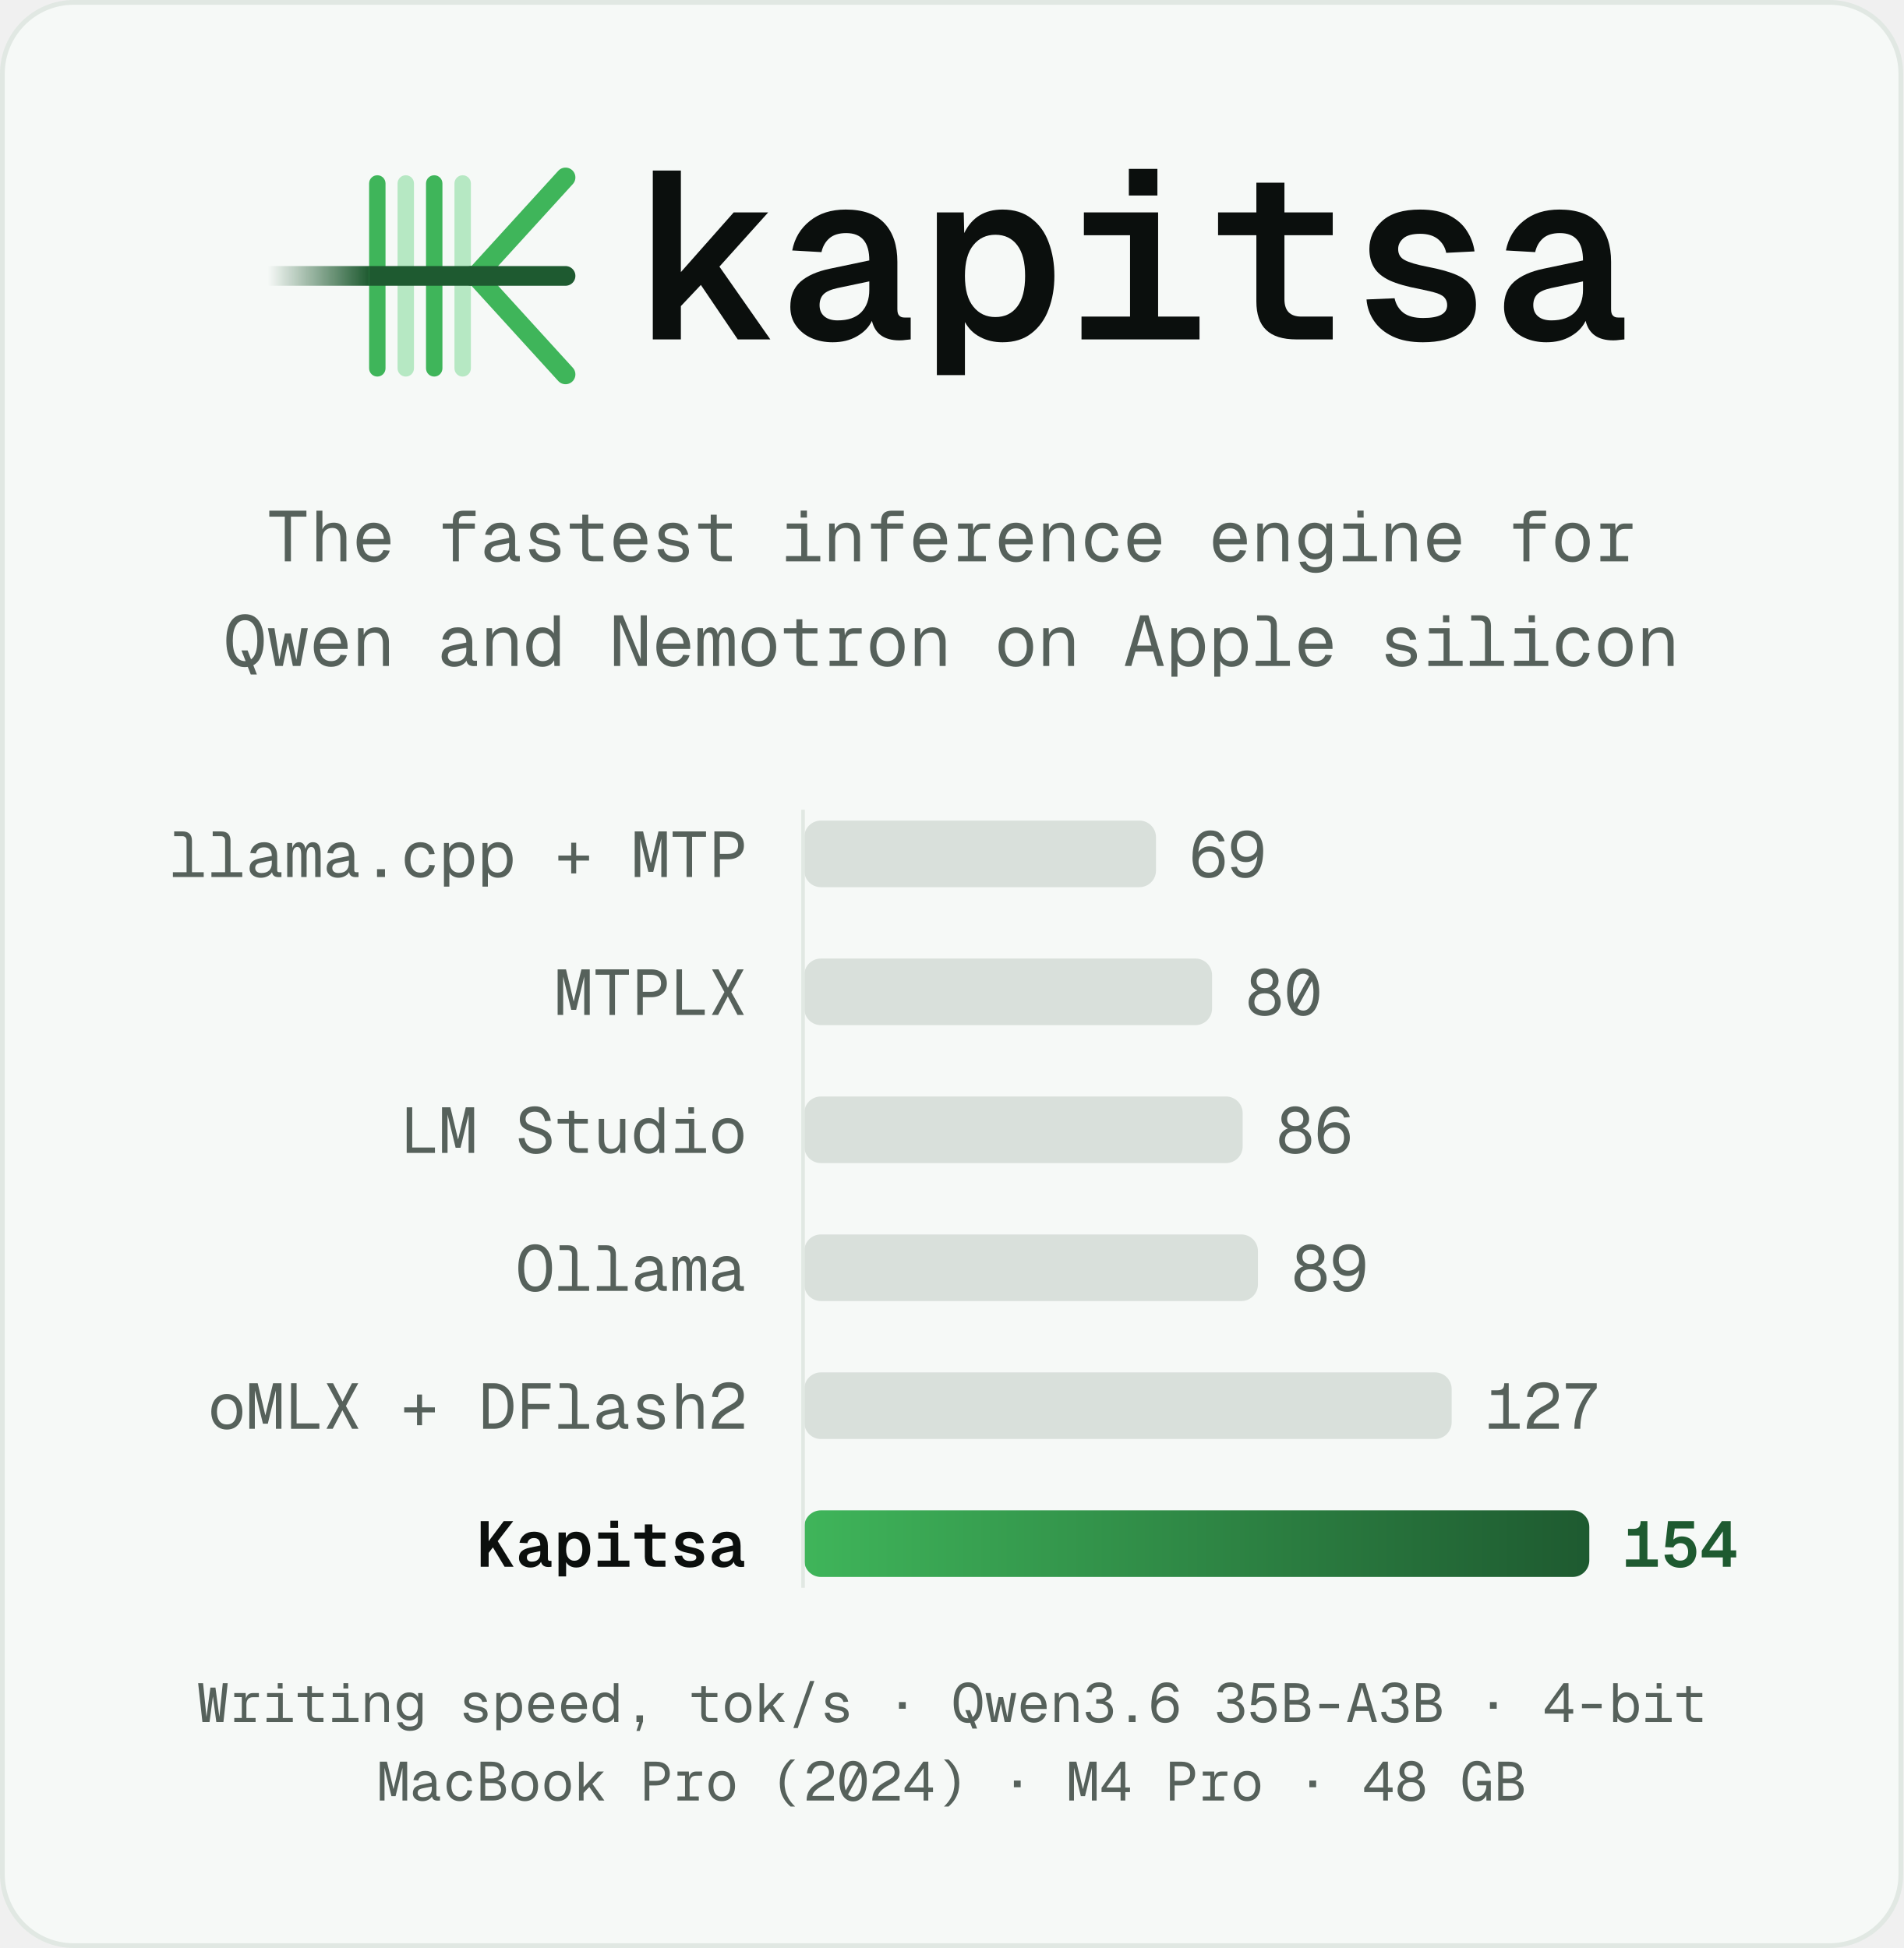
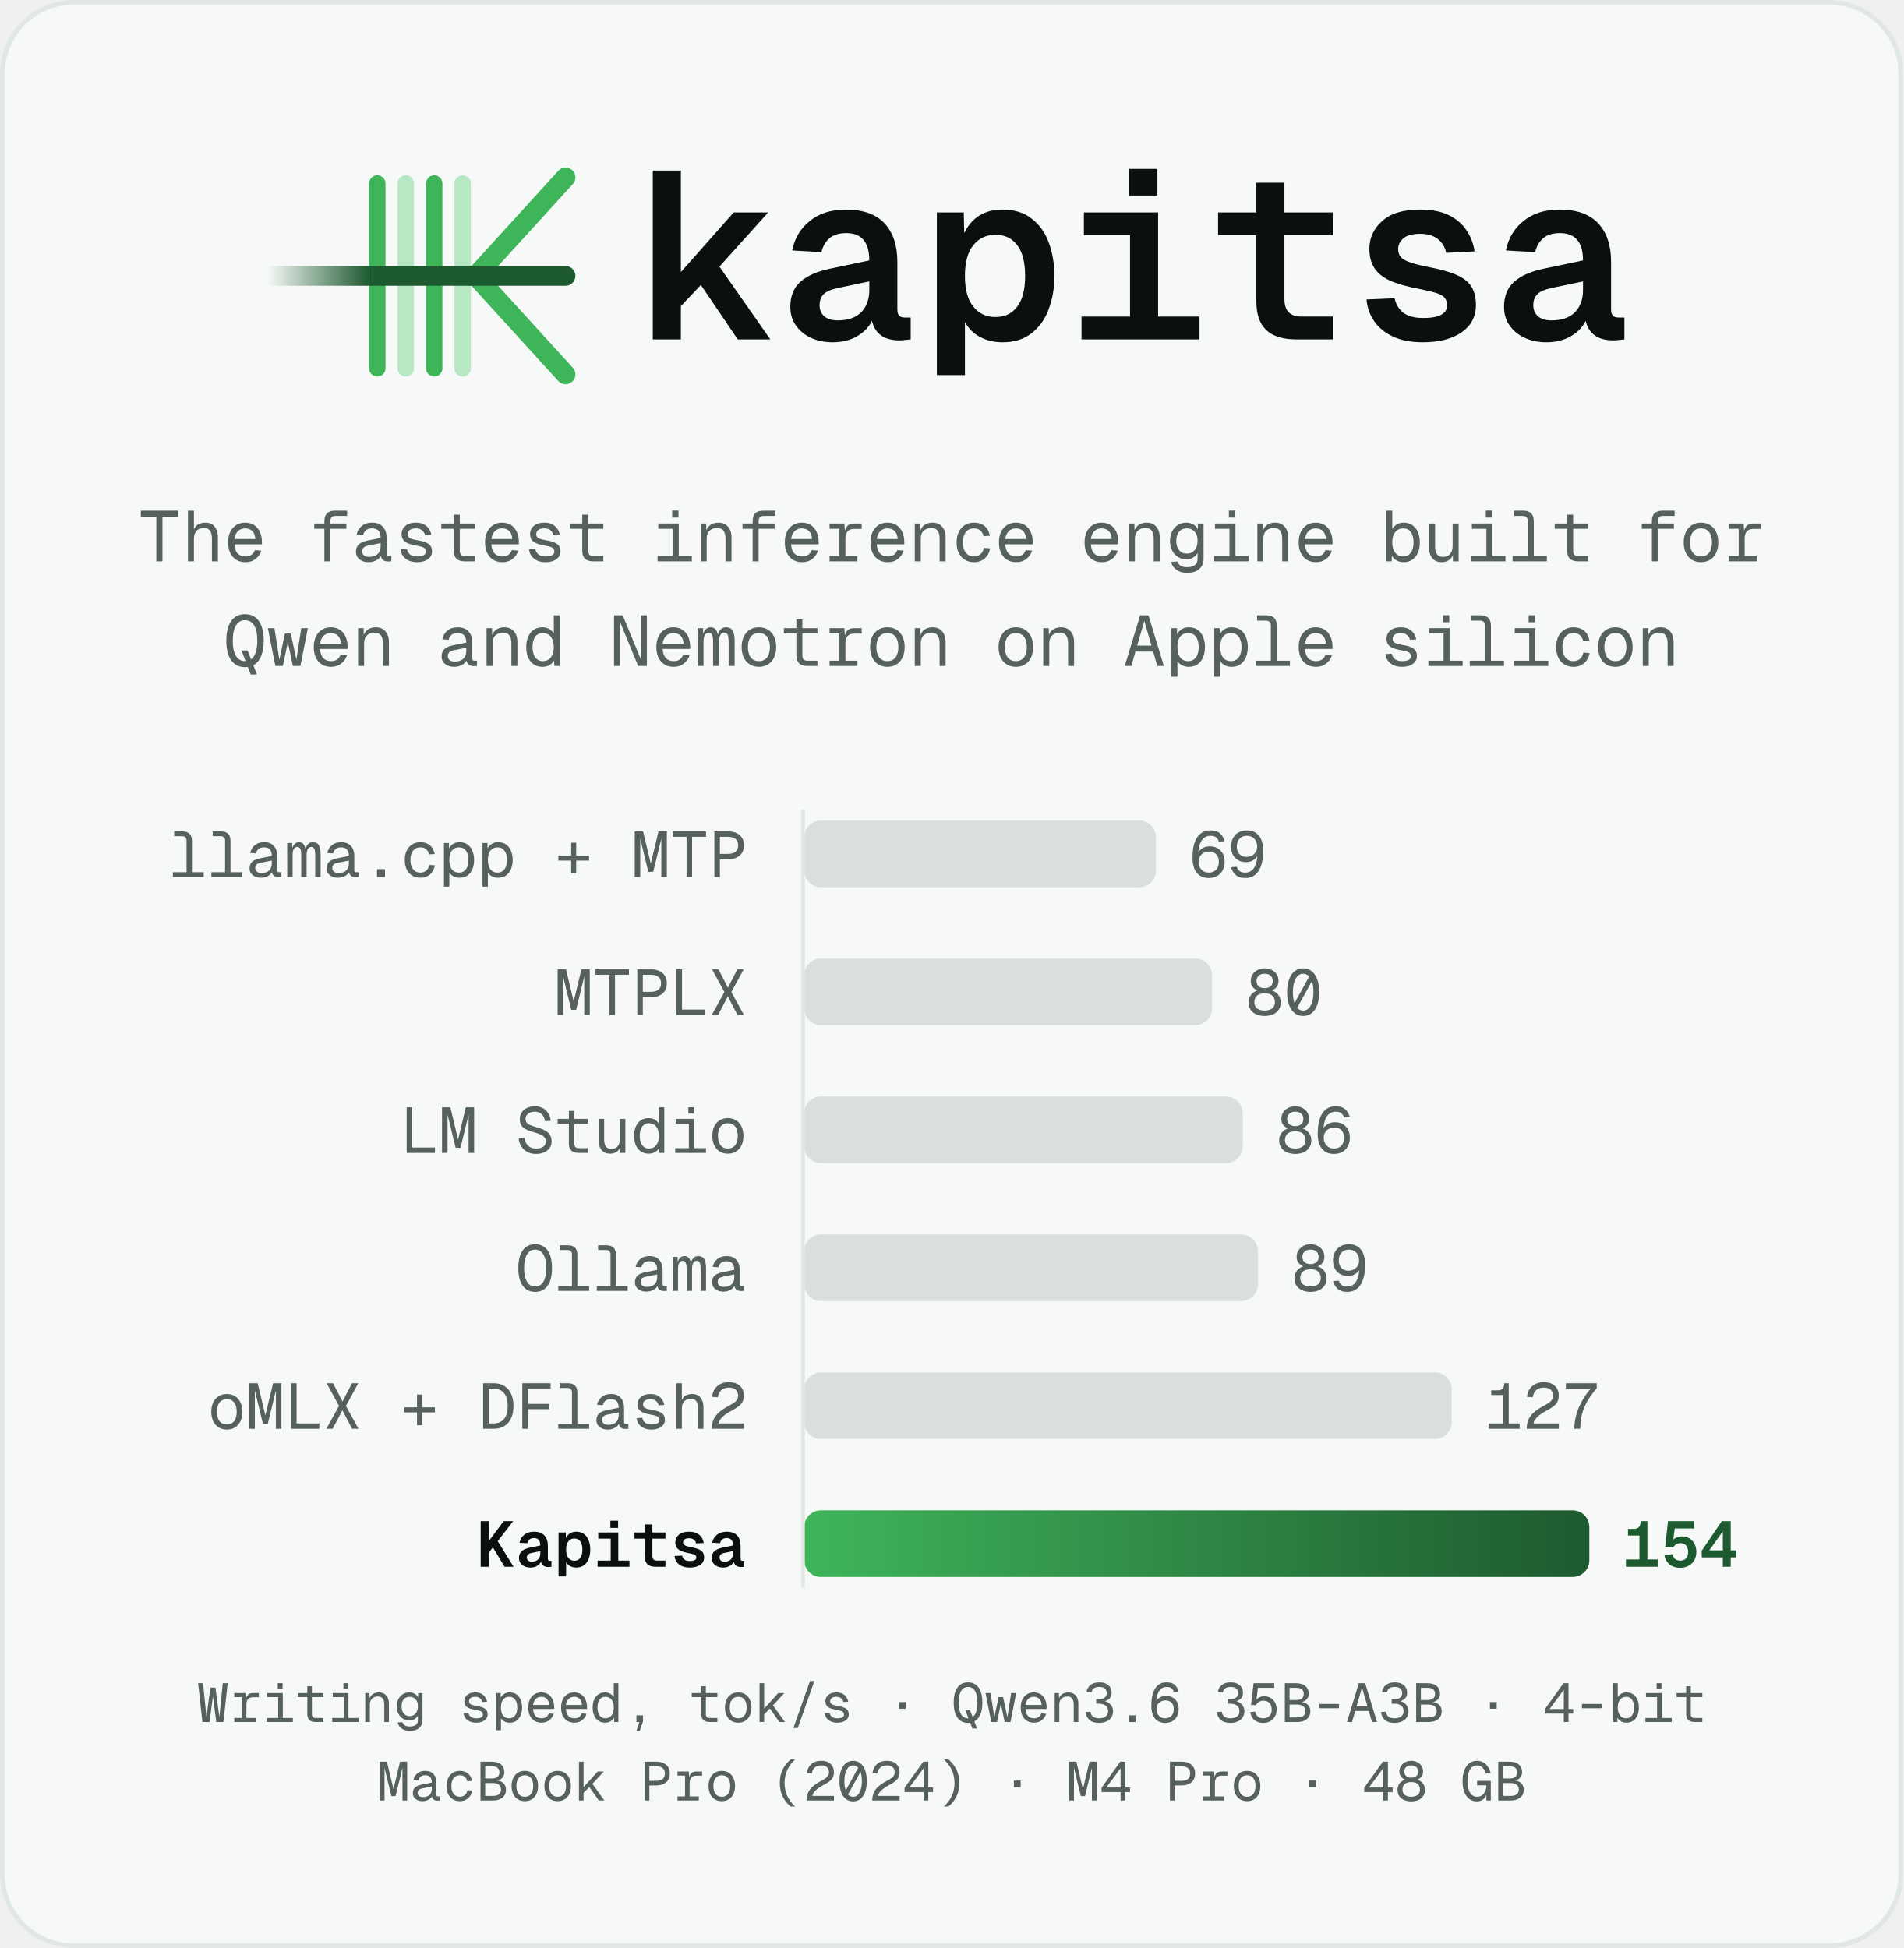
<svg xmlns="http://www.w3.org/2000/svg" width="800" height="819" viewBox="0 0 800 819" role="img" aria-labelledby="t d">
  <style>.f-bg{fill:#FFFFFF}.s-bg{stroke:#FFFFFF}.c-bg{stop-color:#FFFFFF}.f-card{fill:#F6F9F7}.s-card{stroke:#F6F9F7}.c-card{stop-color:#F6F9F7}.f-edge{fill:#E1E8E3}.s-edge{stroke:#E1E8E3}.c-edge{stop-color:#E1E8E3}.f-hi{fill:#1E5A30}.s-hi{stroke:#1E5A30}.c-hi{stop-color:#1E5A30}.f-main{fill:#3FB55A}.s-main{stroke:#3FB55A}.c-main{stop-color:#3FB55A}.f-dim{fill:#B6E8C3}.s-dim{stroke:#B6E8C3}.c-dim{stop-color:#B6E8C3}.f-text{fill:#0B0F0D}.s-text{stroke:#0B0F0D}.c-text{stop-color:#0B0F0D}.f-muted{fill:#56615B}.s-muted{stroke:#56615B}.c-muted{stop-color:#56615B}.f-bar{fill:#D9E0DB}.s-bar{stroke:#D9E0DB}.c-bar{stop-color:#D9E0DB}.f-rule{fill:#E1E8E3}.s-rule{stroke:#E1E8E3}.c-rule{stop-color:#E1E8E3}@media (prefers-color-scheme:dark){.f-bg{fill:#0B0F0D}.s-bg{stroke:#0B0F0D}.c-bg{stop-color:#0B0F0D}.f-card{fill:#0B0F0D}.s-card{stroke:#0B0F0D}.c-card{stop-color:#0B0F0D}.f-edge{fill:#1F2924}.s-edge{stroke:#1F2924}.c-edge{stop-color:#1F2924}.f-hi{fill:#9DF0B0}.s-hi{stroke:#9DF0B0}.c-hi{stop-color:#9DF0B0}.f-main{fill:#3FB55A}.s-main{stroke:#3FB55A}.c-main{stop-color:#3FB55A}.f-dim{fill:#1E5A30}.s-dim{stroke:#1E5A30}.c-dim{stop-color:#1E5A30}.f-text{fill:#E8EEE9}.s-text{stroke:#E8EEE9}.c-text{stop-color:#E8EEE9}.f-muted{fill:#8A9690}.s-muted{stroke:#8A9690}.c-muted{stop-color:#8A9690}.f-bar{fill:#29332E}.s-bar{stroke:#29332E}.c-bar{stop-color:#29332E}.f-rule{fill:#1F2924}.s-rule{stroke:#1F2924}.c-rule{stop-color:#1F2924}}</style>
  <defs>
    <linearGradient id="hnin" x1="0" x2="46.25" y1="0" y2="0" gradientUnits="userSpaceOnUse">
      <stop offset="0" class="c-hi" stop-opacity="0" />
      <stop offset="1" class="c-hi" />
    </linearGradient>
    <linearGradient id="hnk" x1="0" x2="1" y1="0" y2="0">
      <stop offset="0" class="c-main" />
      <stop offset="1" class="c-hi" />
    </linearGradient>
    <path id="gs0" d="m70 0v710h118v-427l222 251h145l-205-228 214-306h-137l-155 229-84-89v-140z" />
    <path id="gs1" d="m226-12q-50 0-90 18-40 18-64 52-24 33-24 79 0 67 42 105 43 38 123 55l167 35q0 115-97 115-46 0-71-22-25-22-33-58l-123 7q15 77 74 124 59 48 151 48 109 0 163-58 54-58 54-162v-199q0-20 8-27 7-8 22-8h26v-92q-6-1-20-2-13-2-27-2-96 0-116 82-19-40-63-65-43-25-102-25zm21 92q65 0 99 34 34 35 34 94v36l-133-28q-42-9-59-26-17-17-17-46 0-30 20-47 20-17 56-17z" />
    <path id="gs2" d="m64-150v684h113l2-87q48 99 161 99 74 0 122-38 49-37 72-100 24-64 24-141 0-77-24-140-23-63-72-101-48-38-122-38-53 0-94 22-41 21-64 63v-223zm246 244q59 0 92 44 33 43 33 129 0 86-33 129-33 44-92 44-57 0-92-43-36-43-36-130 0-87 36-130 35-43 92-43z" />
    <path id="gs3" d="m72 0v96h204v342h-194v96h312v-438h174v-96zm199 605v112h120v-112z" />
    <path id="gs4" d="m375 0q-86 0-127 40-41 39-41 120v278h-161v96h161v125h118v-125h203v-96h-203v-269q0-73 71-73h132v-96z" />
    <path id="gs5" d="m307-12q-75 0-126 24-51 24-79 65-28 41-32 91l118 5q8-38 37-61 29-22 83-22 101 0 101 54 0 17-9 29-8 12-33 21-25 8-74 18-80 15-126 36-46 22-65 54-20 32-20 78 0 70 54 118 53 48 159 48 76 0 124-25 48-25 73-65 26-40 32-86l-119-6q-7 35-35 58-28 22-74 22-49 0-71-19-22-19-22-45 0-32 27-46 26-15 98-29 79-15 123-35 44-20 61-50 18-30 18-75 0-73-60-115-60-42-163-42z" />
    <path id="gr6" d="m257 0v626h-217v84h520v-84h-217v-626z" />
    <path id="gr7" d="m100 0v710h84v-263q21 49 63 72 42 23 96 23 86 0 131-56 46-56 46-145v-341h-84v317q0 151-111 151-64 0-103-39-38-39-38-113v-316z" />
    <path id="gr8" d="m306-12q-75 0-130 34-54 34-84 96-29 63-29 147 0 84 29 146 30 62 84 97 53 34 126 34 69 0 122-32 53-33 83-95 30-62 30-151v-25h-386q5-85 45-128 41-43 110-43 52 0 86 24 33 25 46 65l90-7q-21-71-80-116-58-46-142-46zm-155 325h294q-6 77-45 113-39 36-98 36-61 0-100-38-40-37-51-111z" />
    <path id="gr9" d="m212 0v456h-142v74h142v34q0 71 36 108 37 38 112 38h170v-74h-170q-31 0-48-20-16-19-16-52v-34h224v-74h-224v-456z" />
    <path id="gra" d="m230-12q-50 0-90 18-40 18-63 50-23 33-23 76 0 68 40 106 41 37 128 54l178 36q0 68-30 101-31 33-88 33-55 0-86-24-31-25-43-71l-89 7q15 75 72 122 56 46 146 46 96 0 149-58 53-57 53-158v-220q0-18 8-25 8-7 24-7h34v-74q-16-2-44-2-42 0-68 17-25 17-34 55l-1 5q-21-39-69-63-47-24-104-24zm8 74q81 0 122 41 40 41 40 107v46l-162-32q-54-10-75-30-21-21-21-54 0-37 26-58 25-20 70-20z" />
    <path id="grb" d="m310-12q-69 0-119 24-50 24-79 64-28 41-32 91l88 6q8-49 44-77 35-28 98-28 59 0 92 17 32 17 32 53 0 23-11 38-11 15-41 26-30 10-88 20-77 14-120 34-44 21-62 52-18 31-18 74 0 69 52 114 52 46 149 46 66 0 111-24 44-23 70-62 26-38 34-84l-88-6q-9 42-42 69-32 27-86 27-58 0-86-23-28-23-28-57 0-40 30-57 30-17 102-29 82-13 127-34 45-20 63-50 18-30 18-74 0-47-28-80-27-34-74-52-48-18-108-18z" />
    <path id="grc" d="m378 0q-153 0-153 146v310h-175v74h175v124h84v-124h211v-74h-211v-310q0-72 69-72h142v-74z" />
    <path id="grd" d="m80 0v74h213v382h-203v74h287v-456h183v-74zm205 613v98h88v-98z" />
    <path id="gre" d="m84 0v530h77l2-95q21 54 67 81 47 26 102 26 61 0 102-27 40-27 61-73 21-45 21-101v-341h-84v317q0 74-29 113-29 38-89 38-61 0-104-38-42-39-42-113v-317z" />
    <path id="grf" d="m90 0v74h138v382h-138v74h208l6-103q25 103 127 103h109v-76h-108q-58 0-89-34-31-35-31-100v-246h168v-74z" />
    <path id="gr10" d="m314-12q-74 0-129 34-55 34-85 96-30 63-30 147 0 84 30 146 30 62 85 97 55 34 129 34 89 0 148-48 58-47 74-136l-88-6q-12 53-48 82-35 28-86 28-73 0-114-52-42-53-42-145 0-92 42-145 41-52 114-52 51 0 88 30 38 30 50 90l88-6q-16-88-76-141-61-53-150-53z" />
    <path id="gr11" d="m297-162q-85 0-145 42-60 42-77 112l88 6q12-37 43-58 30-22 91-22 72 0 111 29 38 29 38 87v86q-19-42-61-67-42-25-94-25-67 0-119 33-53 33-82 91-30 58-30 133 0 76 29 133 29 58 81 91 51 33 117 33 56 0 101-26 44-26 62-70v84h80v-494q0-93-62-146-61-52-171-52zm-2 270q68 0 109 48 41 47 42 129 2 82-40 129-42 48-111 48-70 0-109-48-38-47-38-129 0-82 40-129 39-48 107-48z" />
-     <path id="gr12" d="m300-12q-73 0-128 34-54 34-84 96-30 63-30 147 0 85 30 147 30 62 84 96 55 34 128 34 73 0 128-34 54-34 84-96 30-62 30-147 0-84-30-147-30-62-84-96-55-34-128-34zm0 80q73 0 114 52 40 53 40 145 0 92-40 145-41 52-114 52-73 0-114-52-40-53-40-145 0-92 40-145 41-52 114-52z" />
-     <path id="gr13" d="m300-16q-126 0-194 96-68 96-68 274 0 179 68 276 68 96 194 96 126 0 194-96 68-97 68-276 0-131-38-218-37-88-108-125l50-130h-86l-41 106q-19-3-39-3zm0 84q4 0 8 0l-58 150h86l48-125q88 63 88 261 0 140-44 214-45 74-128 74-82 0-127-74-45-74-45-214 0-139 45-212 45-74 127-74z" />
-     <path id="gr14" d="m125 0l-105 530h92l69-442 78 368h82l78-368 69 442h92l-104-530h-106l-70 334-70-334z" />
-     <path id="gr15" d="m267-12q-70 0-121 34-51 34-78 96-28 62-28 147 0 85 28 147 27 62 78 96 51 34 121 34 56 0 98-26 42-27 61-60v254h84v-710h-76l-3 79q-23-43-66-67-43-24-98-24zm5 80q72 0 113 53 41 53 41 144 0 92-41 145-41 52-115 52-65 0-104-52-38-53-38-145 0-91 38-144 39-53 106-53z" />
-     <path id="gr16" d="m70 0v710h122l252-613v613h86v-710h-122l-252 613v-613z" />
-     <path id="gr17" d="m40 0v530h77l2-78q14 42 41 66 26 24 64 24 79 0 99-99l1-6q13 49 42 77 30 28 72 28 64 0 93-44 29-44 29-146v-352h-84v340q0 71-15 100-15 28-47 28-31 0-52-31-20-31-20-99v-338h-84v340q0 68-14 98-15 30-48 30-31 0-52-31-20-31-20-99v-338z" />
-     <path id="gr18" d="m26 0l216 710h116l216-710h-92l-58 202h-248l-58-202zm274 632l-100-346h200z" />
-     <path id="gr19" d="m80-150v680h78l1-85q24 47 67 72 42 25 96 25 79 0 130-39 50-39 74-102 24-63 24-136 0-73-24-136-24-63-74-102-51-39-130-39-52 0-94 22-43 22-64 60v-220zm234 218q69 0 108 52 40 52 40 145 0 93-40 145-39 52-108 52-69 0-110-50-40-49-40-147 0-97 40-147 40-50 110-50z" />
-     <path id="gr1a" d="m60 0v74h213v494q0 32-18 50-18 18-50 18h-125v74h129q148 0 148-148v-488h183v-74z" />
-     <path id="gr1b" d="m238 0v122h124v-122z" />
-     <path id="gr1c" d="m61 256v78h200v200h78v-200h200v-78h-200v-200h-78v200z" />
-     <path id="gr1d" d="m262 80l-126 517v-597h-86v710h130l120-501 120 501h130v-710h-86v597l-126-517z" />
-     <path id="gr1e" d="m90 0v710h216q111 0 178-58 66-57 66-159 0-102-66-159-67-58-178-58h-130v-276zm86 360h120q84 0 124 34 40 35 40 99 0 65-40 99-40 34-124 34h-120z" />
-     <path id="gr1f" d="m302-16q-120 0-186 82-66 82-66 234 0 88 14 165 15 77 48 135 32 59 86 92 53 34 132 34 95 0 147-46 52-47 73-122l-90-8q-12 42-42 67-29 25-88 25-80 0-129-62-49-62-60-186l-1-7q26 39 72 65 45 26 106 26 70 0 122-30 52-30 81-84 29-55 29-128 0-78-32-134-31-57-86-88-56-30-130-30zm2 84q70 0 113 44 43 45 43 124 0 74-40 117-41 43-108 43-48 0-86-20-38-19-60-55-22-36-22-85 0-73 44-120 43-48 116-48z" />
-     <path id="gr20" d="m298 726q120 0 186-82 66-82 66-234 0-88-14-165-15-77-48-135-32-59-86-92-53-34-132-34-94 0-146 46-53 47-74 122l90 8q12-42 42-67 30-25 88-25 80 0 129 62 49 62 60 186l1 7q-26-39-72-65-45-26-106-26-70 0-122 30-52 30-81 84-29 55-29 128 0 78 32 134 31 57 87 88 56 30 129 30zm-2-84q-70 0-113-44-43-44-43-124 0-73 40-116 41-44 108-44 48 0 86 20 38 19 60 55 22 36 22 85 0 74-43 121-43 47-117 47z" />
-     <path id="gr21" d="m100 0v710h86v-626h354v-84z" />
-     <path id="gr22" d="m50 0l196 357-192 353h100l147-285 147 285h98l-192-354 196-356h-100l-151 289-151-289z" />
-     <path id="gr23" d="m300-16q-70 0-127 24-57 24-90 71-33 47-33 116 0 69 37 117 37 48 100 70-47 19-75 56-28 36-28 93 0 56 28 100 28 44 76 69 49 26 112 26 63 0 112-26 49-25 76-69 28-44 28-100 0-57-28-93-28-37-75-56 63-22 100-70 37-48 37-117 0-69-33-116-33-47-89-71-57-24-128-24zm0 433q57 0 92 29 34 28 34 85 0 51-34 81-33 30-92 30-58 0-92-30-34-30-34-81 0-57 34-85 35-29 92-29zm0-349q70 0 115 32 45 33 45 100 0 62-40 100-40 37-120 37-79 0-120-37-40-38-40-100 0-67 45-100 45-32 115-32z" />
-     <path id="gr24" d="m300-16q-77 0-134 45-56 45-86 128-30 83-30 197 0 115 30 198 30 83 86 128 57 46 134 46 78 0 134-46 56-45 86-128 30-83 30-198 0-114-30-197-30-83-86-128-56-45-134-45zm-160 370q0-100 25-170l228 415q-39 43-93 43-74 0-117-78-43-77-43-210zm160-286q74 0 117 78 43 77 43 208 0 101-25 171l-228-414q39-43 93-43z" />
-     <path id="gr25" d="m311-16q-75 0-133 31-58 31-93 85-35 55-41 127l90 6q11-79 58-122 46-43 121-43 74 0 113 28 40 29 40 81 0 34-16 59-15 24-58 46-42 21-125 44-74 21-119 46-46 26-66 62-21 37-21 90 0 60 29 106 28 45 81 70 53 26 126 26 73 0 125-30 52-29 82-80 31-51 39-116l-90-6q-9 65-47 106-39 42-111 42-66 0-105-32-39-31-39-82 0-33 15-54 14-22 51-38 37-17 104-36 87-24 139-54 51-30 74-71 22-41 22-100 0-56-31-99-31-44-86-68-55-24-128-24z" />
-     <path id="gr26" d="m263-12q-79 0-126 54-47 53-47 147v341h84v-318q0-77 28-114 27-36 84-36 62 0 98 40 36 41 36 112v316h84v-530h-80v86q-44-98-161-98z" />
-     <path id="gr27" d="m300-16q-126 0-194 96-68 96-68 274 0 179 68 276 68 96 194 96 126 0 194-96 68-97 68-276 0-178-68-274-68-96-194-96zm0 84q83 0 128 74 44 73 44 212 0 140-44 214-45 74-128 74-82 0-127-74-45-74-45-214 0-139 45-212 45-74 127-74z" />
-     <path id="gr28" d="m90 0v710h168q92 0 160-42 69-41 106-120 38-80 38-194 0-114-38-193-37-79-106-120-68-41-160-41zm86 84h77q104 0 161 68 58 67 58 202 0 135-58 204-57 68-161 68h-77z" />
-     <path id="gr29" d="m100 0v710h440v-82h-354v-240h336v-82h-336v-306z" />
-     <path id="gr2a" d="m50 0q0 75 24 136 23 60 82 115 60 55 166 111 49 26 79 48 30 22 44 47 14 25 14 61 0 55-35 90-36 34-107 34-75 0-119-39-43-39-54-111l-90 6q12 104 80 166 68 62 183 62 110 0 171-57 61-57 61-149 0-54-18-94-18-39-61-73-42-34-116-73-96-51-146-103-49-52-52-93h394v-84z" />
-     <path id="gr2b" d="m60 0v84h224v442h-186v74h96q57 0 82 25 24 25 24 85h70v-626h170v-84z" />
-     <path id="gr2c" d="m192 0q0 110 30 220 31 109 88 212 57 103 136 194h-386v84h480v-78q-89-102-146-202-57-99-84-204-26-106-26-226z" />
-     <path id="gs2d" d="m52 0v710h124v-312l234 312h148l-241-311 247-399h-140l-182 302-66-86v-216z" />
-     <path id="gs2e" d="m52 0v114h210v372h-178v104h84q60 0 86 27 26 27 26 93h106v-596h162v-114z" />
-     <path id="gs2f" d="m299-16q-73 0-127 26-53 27-84 73-31 46-36 104l128 8q13-99 119-99 56 0 89 35 32 35 32 100 0 65-32 101-32 36-88 36-36 0-66-18-30-19-43-49l-129 5 45 404h405v-114h-301l-21-172q26 24 60 36 33 13 70 13 70 0 121-31 51-32 79-86 28-55 28-125 0-73-32-129-31-55-87-86-56-32-130-32z" />
-     <path id="gs30" d="m360 0v146h-328v104l312 460h139v-454h85v-110h-85v-146zm-210 256h210v295z" />
-     <path id="gr31" d="m108 0l-78 710h90l62-617 72 537h92l72-537 62 617h90l-78-710h-130l-62 469-62-469z" />
-     <path id="gr32" d="m240-162l54 162h-54v122h120v-112l-60-172z" />
-     <path id="gr33" d="m90 0v710h84v-465l258 285h112l-209-225 219-305h-102l-174 248-104-110v-138z" />
-     <path id="gr34" d="m108-110l304 860h80l-304-860z" />
-     <path id="gr35" d="m238 243v122h124v-122z" />
-     <path id="gr36" d="m294-16q-115 0-177 56-62 55-67 143l89 6q6-65 49-93 42-28 106-28 43 0 81 12 38 13 61 42 24 28 24 76 0 71-46 104-46 33-115 33h-56v84h56q37 0 68 11 31 11 49 36 19 24 19 64 0 55-35 84-35 28-101 28-67 0-101-27-35-27-42-74l-90 6q10 80 70 129 60 50 163 50 104 0 165-52 61-51 61-140 0-114-123-152 69-19 108-68 40-48 40-116 0-68-33-116-33-48-91-73-58-25-132-25z" />
-     <path id="gr37" d="m298-16q-69 0-120 25-52 25-82 70-31 45-36 104l90 6q8-60 48-91 39-30 100-30 69 0 110 42 42 43 42 118 0 75-40 118-39 44-110 44-42 0-80-20-39-21-56-59h-92l47 399h378v-84h-299l-26-214q26 30 64 45 38 15 76 15 68 0 120-32 51-31 80-86 28-55 28-126 0-71-31-126-31-56-85-87-55-31-126-31z" />
-     <path id="gr38" d="m90 0v710h200q117 0 176-52 60-52 60-142 0-58-35-98-35-41-94-52 75-10 117-54 42-45 42-114 0-92-64-145-64-53-177-53zm86 403h118q74 0 108 29 34 29 34 82 0 54-34 83-34 29-108 29h-118zm0-319h140q77 0 114 30 36 30 36 84 0 57-38 89-38 32-112 32h-140z" />
-     <path id="gr39" d="m120 252v79h360v-79z" />
-     <path id="gr3a" d="m388 0v154h-348v78l342 478h92v-472h86v-84h-86v-154zm-260 238h260v352z" />
-     <path id="gr3b" d="m333-12q-55 0-98 24-43 24-66 67l-3-79h-76v710h84v-254q19 33 61 60 42 26 98 26 70 0 121-34 51-34 78-96 28-62 28-147 0-85-28-147-27-62-78-96-51-34-121-34zm-5 80q67 0 106 53 38 53 38 144 0 92-38 145-39 52-104 52-73 0-114-52-42-53-42-145 0-91 41-144 41-53 113-53z" />
+     <path id="gr12" d="m333-12q-55 0-98 24-43 24-66 67l-3-79h-76v710h84v-254q19 33 61 60 42 26 98 26 70 0 121-34 51-34 78-96 28-62 28-147 0-85-28-147-27-62-78-96-51-34-121-34zm-5 80q67 0 106 53 38 53 38 144 0 92-38 145-39 52-104 52-73 0-114-52-42-53-42-145 0-91 41-144 41-53 113-53z" />
+     <path id="gr13" d="m263-12q-79 0-126 54-47 53-47 147v341h84v-318q0-77 28-114 27-36 84-36 62 0 98 40 36 41 36 112v316h84v-530h-80v86q-44-98-161-98z" />
+     <path id="gr14" d="m60 0v74h213v494q0 32-18 50-18 18-50 18h-125v74h129q148 0 148-148v-488h183v-74z" />
+     <path id="gr15" d="m300-12q-73 0-128 34-54 34-84 96-30 63-30 147 0 85 30 147 30 62 84 96 55 34 128 34 73 0 128-34 54-34 84-96 30-62 30-147 0-84-30-147-30-62-84-96-55-34-128-34zm0 80q73 0 114 52 40 53 40 145 0 92-40 145-41 52-114 52-73 0-114-52-40-53-40-145 0-92 40-145 41-52 114-52z" />
+     <path id="gr16" d="m300-16q-126 0-194 96-68 96-68 274 0 179 68 276 68 96 194 96 126 0 194-96 68-97 68-276 0-131-38-218-37-88-108-125l50-130h-86l-41 106q-19-3-39-3zm0 84q4 0 8 0l-58 150h86l48-125q88 63 88 261 0 140-44 214-45 74-128 74-82 0-127-74-45-74-45-214 0-139 45-212 45-74 127-74z" />
+     <path id="gr17" d="m125 0l-105 530h92l69-442 78 368h82l78-368 69 442h92l-104-530h-106l-70 334-70-334z" />
+     <path id="gr18" d="m267-12q-70 0-121 34-51 34-78 96-28 62-28 147 0 85 28 147 27 62 78 96 51 34 121 34 56 0 98-26 42-27 61-60v254h84v-710h-76l-3 79q-23-43-66-67-43-24-98-24zm5 80q72 0 113 53 41 53 41 144 0 92-41 145-41 52-115 52-65 0-104-52-38-53-38-145 0-91 38-144 39-53 106-53z" />
+     <path id="gr19" d="m70 0v710h122l252-613v613h86v-710h-122l-252 613v-613z" />
+     <path id="gr1a" d="m40 0v530h77l2-78q14 42 41 66 26 24 64 24 79 0 99-99l1-6q13 49 42 77 30 28 72 28 64 0 93-44 29-44 29-146v-352h-84v340q0 71-15 100-15 28-47 28-31 0-52-31-20-31-20-99v-338h-84v340q0 68-14 98-15 30-48 30-31 0-52-31-20-31-20-99v-338z" />
+     <path id="gr1b" d="m26 0l216 710h116l216-710h-92l-58 202h-248l-58-202zm274 632l-100-346h200z" />
+     <path id="gr1c" d="m80-150v680h78l1-85q24 47 67 72 42 25 96 25 79 0 130-39 50-39 74-102 24-63 24-136 0-73-24-136-24-63-74-102-51-39-130-39-52 0-94 22-43 22-64 60v-220zm234 218q69 0 108 52 40 52 40 145 0 93-40 145-39 52-108 52-69 0-110-50-40-49-40-147 0-97 40-147 40-50 110-50z" />
+     <path id="gr1d" d="m238 0v122h124v-122z" />
+     <path id="gr1e" d="m61 256v78h200v200h78v-200h200v-78h-200v-200h-78v200z" />
+     <path id="gr1f" d="m262 80l-126 517v-597h-86v710h130l120-501 120 501h130v-710h-86v597l-126-517z" />
+     <path id="gr20" d="m90 0v710h216q111 0 178-58 66-57 66-159 0-102-66-159-67-58-178-58h-130v-276zm86 360h120q84 0 124 34 40 35 40 99 0 65-40 99-40 34-124 34h-120z" />
+     <path id="gr21" d="m302-16q-120 0-186 82-66 82-66 234 0 88 14 165 15 77 48 135 32 59 86 92 53 34 132 34 95 0 147-46 52-47 73-122l-90-8q-12 42-42 67-29 25-88 25-80 0-129-62-49-62-60-186l-1-7q26 39 72 65 45 26 106 26 70 0 122-30 52-30 81-84 29-55 29-128 0-78-32-134-31-57-86-88-56-30-130-30zm2 84q70 0 113 44 43 45 43 124 0 74-40 117-41 43-108 43-48 0-86-20-38-19-60-55-22-36-22-85 0-73 44-120 43-48 116-48z" />
+     <path id="gr22" d="m298 726q120 0 186-82 66-82 66-234 0-88-14-165-15-77-48-135-32-59-86-92-53-34-132-34-94 0-146 46-53 47-74 122l90 8q12-42 42-67 30-25 88-25 80 0 129 62 49 62 60 186l1 7q-26-39-72-65-45-26-106-26-70 0-122 30-52 30-81 84-29 55-29 128 0 78 32 134 31 57 87 88 56 30 129 30zm-2-84q-70 0-113-44-43-44-43-124 0-73 40-116 41-44 108-44 48 0 86 20 38 19 60 55 22 36 22 85 0 74-43 121-43 47-117 47z" />
+     <path id="gr23" d="m100 0v710h86v-626h354v-84z" />
+     <path id="gr24" d="m50 0l196 357-192 353h100l147-285 147 285h98l-192-354 196-356h-100l-151 289-151-289z" />
+     <path id="gr25" d="m300-16q-70 0-127 24-57 24-90 71-33 47-33 116 0 69 37 117 37 48 100 70-47 19-75 56-28 36-28 93 0 56 28 100 28 44 76 69 49 26 112 26 63 0 112-26 49-25 76-69 28-44 28-100 0-57-28-93-28-37-75-56 63-22 100-70 37-48 37-117 0-69-33-116-33-47-89-71-57-24-128-24zm0 433q57 0 92 29 34 28 34 85 0 51-34 81-33 30-92 30-58 0-92-30-34-30-34-81 0-57 34-85 35-29 92-29zm0-349q70 0 115 32 45 33 45 100 0 62-40 100-40 37-120 37-79 0-120-37-40-38-40-100 0-67 45-100 45-32 115-32z" />
+     <path id="gr26" d="m300-16q-77 0-134 45-56 45-86 128-30 83-30 197 0 115 30 198 30 83 86 128 57 46 134 46 78 0 134-46 56-45 86-128 30-83 30-198 0-114-30-197-30-83-86-128-56-45-134-45zm-160 370q0-100 25-170l228 415q-39 43-93 43-74 0-117-78-43-77-43-210zm160-286q74 0 117 78 43 77 43 208 0 101-25 171l-228-414q39-43 93-43z" />
+     <path id="gr27" d="m311-16q-75 0-133 31-58 31-93 85-35 55-41 127l90 6q11-79 58-122 46-43 121-43 74 0 113 28 40 29 40 81 0 34-16 59-15 24-58 46-42 21-125 44-74 21-119 46-46 26-66 62-21 37-21 90 0 60 29 106 28 45 81 70 53 26 126 26 73 0 125-30 52-29 82-80 31-51 39-116l-90-6q-9 65-47 106-39 42-111 42-66 0-105-32-39-31-39-82 0-33 15-54 14-22 51-38 37-17 104-36 87-24 139-54 51-30 74-71 22-41 22-100 0-56-31-99-31-44-86-68-55-24-128-24z" />
+     <path id="gr28" d="m300-16q-126 0-194 96-68 96-68 274 0 179 68 276 68 96 194 96 126 0 194-96 68-97 68-276 0-178-68-274-68-96-194-96zm0 84q83 0 128 74 44 73 44 212 0 140-44 214-45 74-128 74-82 0-127-74-45-74-45-214 0-139 45-212 45-74 127-74z" />
+     <path id="gr29" d="m90 0v710h168q92 0 160-42 69-41 106-120 38-80 38-194 0-114-38-193-37-79-106-120-68-41-160-41zm86 84h77q104 0 161 68 58 67 58 202 0 135-58 204-57 68-161 68h-77z" />
+     <path id="gr2a" d="m100 0v710h440v-82h-354v-240h336v-82h-336v-306z" />
+     <path id="gr2b" d="m50 0q0 75 24 136 23 60 82 115 60 55 166 111 49 26 79 48 30 22 44 47 14 25 14 61 0 55-35 90-36 34-107 34-75 0-119-39-43-39-54-111l-90 6q12 104 80 166 68 62 183 62 110 0 171-57 61-57 61-149 0-54-18-94-18-39-61-73-42-34-116-73-96-51-146-103-49-52-52-93h394v-84z" />
+     <path id="gr2c" d="m60 0v84h224v442h-186v74h96q57 0 82 25 24 25 24 85h70v-626h170v-84z" />
+     <path id="gr2d" d="m192 0q0 110 30 220 31 109 88 212 57 103 136 194h-386v84h480v-78q-89-102-146-202-57-99-84-204-26-106-26-226z" />
+     <path id="gs2e" d="m52 0v710h124v-312l234 312h148l-241-311 247-399h-140l-182 302-66-86v-216z" />
+     <path id="gs2f" d="m52 0v114h210v372h-178v104h84q60 0 86 27 26 27 26 93h106v-596h162v-114z" />
+     <path id="gs30" d="m299-16q-73 0-127 26-53 27-84 73-31 46-36 104l128 8q13-99 119-99 56 0 89 35 32 35 32 100 0 65-32 101-32 36-88 36-36 0-66-18-30-19-43-49l-129 5 45 404h405v-114h-301l-21-172q26 24 60 36 33 13 70 13 70 0 121-31 51-32 79-86 28-55 28-125 0-73-32-129-31-55-87-86-56-32-130-32z" />
+     <path id="gs31" d="m360 0v146h-328v104l312 460h139v-454h85v-110h-85v-146zm-210 256h210v295z" />
+     <path id="gr32" d="m108 0l-78 710h90l62-617 72 537h92l72-537 62 617h90l-78-710h-130l-62 469-62-469z" />
+     <path id="gr33" d="m240-162l54 162h-54v122h120v-112l-60-172z" />
+     <path id="gr34" d="m90 0v710h84v-465l258 285h112l-209-225 219-305h-102l-174 248-104-110v-138z" />
+     <path id="gr35" d="m108-110l304 860h80l-304-860z" />
+     <path id="gr36" d="m238 243v122h124v-122z" />
+     <path id="gr37" d="m294-16q-115 0-177 56-62 55-67 143l89 6q6-65 49-93 42-28 106-28 43 0 81 12 38 13 61 42 24 28 24 76 0 71-46 104-46 33-115 33h-56v84h56q37 0 68 11 31 11 49 36 19 24 19 64 0 55-35 84-35 28-101 28-67 0-101-27-35-27-42-74l-90 6q10 80 70 129 60 50 163 50 104 0 165-52 61-51 61-140 0-114-123-152 69-19 108-68 40-48 40-116 0-68-33-116-33-48-91-73-58-25-132-25z" />
+     <path id="gr38" d="m298-16q-69 0-120 25-52 25-82 70-31 45-36 104l90 6q8-60 48-91 39-30 100-30 69 0 110 42 42 43 42 118 0 75-40 118-39 44-110 44-42 0-80-20-39-21-56-59h-92l47 399h378v-84h-299l-26-214q26 30 64 45 38 15 76 15 68 0 120-32 51-31 80-86 28-55 28-126 0-71-31-126-31-56-85-87-55-31-126-31z" />
+     <path id="gr39" d="m90 0v710h200q117 0 176-52 60-52 60-142 0-58-35-98-35-41-94-52 75-10 117-54 42-45 42-114 0-92-64-145-64-53-177-53zm86 403h118q74 0 108 29 34 29 34 82 0 54-34 83-34 29-108 29h-118zm0-319h140q77 0 114 30 36 30 36 84 0 57-38 89-38 32-112 32h-140z" />
+     <path id="gr3a" d="m120 252v79h360v-79z" />
+     <path id="gr3b" d="m388 0v154h-348v78l342 478h92v-472h86v-84h-86v-154zm-260 238h260v352z" />
    <path id="gr3c" d="m356-110q-78 69-120 140-43 72-60 144-16 73-16 146 0 73 16 146 17 72 60 144 42 71 120 140h84q-75-71-117-143-42-72-59-143-17-72-17-144 0-72 17-144 17-71 59-142 42-72 117-144z" />
    <path id="gr3d" d="m244-110h-84q75 72 117 144 42 71 59 142 17 72 17 144 0 72-17 144-17 71-59 143-42 72-117 143h84q78-69 120-140 43-72 60-144 16-73 16-146 0-73-16-146-17-72-60-144-42-71-120-140z" />
    <path id="gr3e" d="m298-16q-75 0-134 42-58 41-92 124-34 82-34 204 0 115 32 198 31 83 90 128 59 46 142 46 65 0 116-29 50-29 84-81 34-51 49-118l-90-6q-17 66-57 108-39 42-102 42-83 0-128-75-46-75-46-213 0-137 46-212 47-74 132-74 76 0 120 58 45 59 48 151h-170v82h250v-359h-80l-2 98q-25-52-66-83-42-31-108-31z" />
  </defs>
  <rect x="1" y="1" width="798" height="817" rx="30" class="f-card s-edge" stroke-width="2" />
  <g transform="translate(112.6 70) scale(0.92)" fill="none">
    <path d="M0 50H46.75" stroke="url(#hnin)" stroke-width="9" />
    <rect x="46.25" y="4" width="7.5" height="92" rx="3.75" class="f-main" />
    <rect x="59.25" y="4" width="7.5" height="92" rx="3.75" class="f-dim" />
    <rect x="72.25" y="4" width="7.5" height="92" rx="3.75" class="f-main" />
    <rect x="85.25" y="4" width="7.5" height="92" rx="3.75" class="f-dim" />
    <path d="M46.25 50H95" class="s-hi" stroke-width="9" />
    <path d="M95 50L136 5M95 50L136 95" class="s-main" stroke-width="9" stroke-linecap="round" />
    <path d="M93 50H136" class="s-hi" stroke-width="9" stroke-linecap="round" />
  </g>
  <g transform="translate(267.4 142.7) scale(0.1 -0.1)" class="f-text">
    <use href="#gs0" />
    <use href="#gs1" x="600" />
    <use href="#gs2" x="1200" />
    <use href="#gs3" x="1800" />
    <use href="#gs4" x="2400" />
    <use href="#gs5" x="3000" />
    <use href="#gs1" x="3600" />
  </g>
-   <g transform="translate(112 236) scale(0.03 -0.03)" class="f-muted">
+   <g transform="translate(58 236) scale(0.03 -0.03)" class="f-muted">
    <use href="#gr6" />
    <use href="#gr7" x="600" />
    <use href="#gr8" x="1200" />
    <use href="#gr9" x="2400" />
    <use href="#gra" x="3000" />
    <use href="#grb" x="3600" />
    <use href="#grc" x="4200" />
    <use href="#gr8" x="4800" />
    <use href="#grb" x="5400" />
    <use href="#grc" x="6000" />
    <use href="#grd" x="7200" />
    <use href="#gre" x="7800" />
    <use href="#gr9" x="8400" />
    <use href="#gr8" x="9000" />
    <use href="#grf" x="9600" />
    <use href="#gr8" x="10200" />
    <use href="#gre" x="10800" />
    <use href="#gr10" x="11400" />
    <use href="#gr8" x="12000" />
    <use href="#gr8" x="13200" />
    <use href="#gre" x="13800" />
    <use href="#gr11" x="14400" />
    <use href="#grd" x="15000" />
    <use href="#gre" x="15600" />
    <use href="#gr8" x="16200" />
-     <use href="#gr9" x="17400" />
-     <use href="#gr12" x="18000" />
-     <use href="#grf" x="18600" />
+     <use href="#gr12" x="17400" />
+     <use href="#gr13" x="18000" />
+     <use href="#grd" x="18600" />
+     <use href="#gr14" x="19200" />
+     <use href="#grc" x="19800" />
+     <use href="#gr9" x="21000" />
+     <use href="#gr15" x="21600" />
+     <use href="#grf" x="22200" />
  </g>
  <g transform="translate(94 280) scale(0.03 -0.03)" class="f-muted">
-     <use href="#gr13" />
-     <use href="#gr14" x="600" />
+     <use href="#gr16" />
+     <use href="#gr17" x="600" />
    <use href="#gr8" x="1200" />
    <use href="#gre" x="1800" />
    <use href="#gra" x="3000" />
    <use href="#gre" x="3600" />
-     <use href="#gr15" x="4200" />
-     <use href="#gr16" x="5400" />
+     <use href="#gr18" x="4200" />
+     <use href="#gr19" x="5400" />
    <use href="#gr8" x="6000" />
-     <use href="#gr17" x="6600" />
-     <use href="#gr12" x="7200" />
+     <use href="#gr1a" x="6600" />
+     <use href="#gr15" x="7200" />
    <use href="#grc" x="7800" />
    <use href="#grf" x="8400" />
-     <use href="#gr12" x="9000" />
+     <use href="#gr15" x="9000" />
    <use href="#gre" x="9600" />
-     <use href="#gr12" x="10800" />
+     <use href="#gr15" x="10800" />
    <use href="#gre" x="11400" />
-     <use href="#gr18" x="12600" />
-     <use href="#gr19" x="13200" />
-     <use href="#gr19" x="13800" />
-     <use href="#gr1a" x="14400" />
+     <use href="#gr1b" x="12600" />
+     <use href="#gr1c" x="13200" />
+     <use href="#gr1c" x="13800" />
+     <use href="#gr14" x="14400" />
    <use href="#gr8" x="15000" />
    <use href="#grb" x="16200" />
    <use href="#grd" x="16800" />
-     <use href="#gr1a" x="17400" />
+     <use href="#gr14" x="17400" />
    <use href="#grd" x="18000" />
    <use href="#gr10" x="18600" />
-     <use href="#gr12" x="19200" />
+     <use href="#gr15" x="19200" />
    <use href="#gre" x="19800" />
  </g>
  <rect x="338.05" y="345" width="147.86" height="28" rx="7" class="f-bar" />
  <g transform="translate(71.05 368.72) scale(0.027 -0.027)" class="f-muted">
-     <use href="#gr1a" />
-     <use href="#gr1a" x="600" />
+     <use href="#gr14" />
+     <use href="#gr14" x="600" />
    <use href="#gra" x="1200" />
-     <use href="#gr17" x="1800" />
+     <use href="#gr1a" x="1800" />
    <use href="#gra" x="2400" />
-     <use href="#gr1b" x="3000" />
+     <use href="#gr1d" x="3000" />
    <use href="#gr10" x="3600" />
-     <use href="#gr19" x="4200" />
-     <use href="#gr19" x="4800" />
-     <use href="#gr1c" x="6000" />
-     <use href="#gr1d" x="7200" />
+     <use href="#gr1c" x="4200" />
+     <use href="#gr1c" x="4800" />
+     <use href="#gr1e" x="6000" />
+     <use href="#gr1f" x="7200" />
    <use href="#gr6" x="7800" />
-     <use href="#gr1e" x="8400" />
+     <use href="#gr20" x="8400" />
  </g>
  <g transform="translate(499.91 368.72) scale(0.027 -0.027)" class="f-muted">
-     <use href="#gr1f" />
-     <use href="#gr20" x="600" />
+     <use href="#gr21" />
+     <use href="#gr22" x="600" />
  </g>
  <rect x="338.05" y="403" width="171.43" height="28" rx="7" class="f-bar" />
  <g transform="translate(233.05 426.72) scale(0.027 -0.027)" class="f-muted">
-     <use href="#gr1d" />
+     <use href="#gr1f" />
    <use href="#gr6" x="600" />
-     <use href="#gr1e" x="1200" />
-     <use href="#gr21" x="1800" />
-     <use href="#gr22" x="2400" />
+     <use href="#gr20" x="1200" />
+     <use href="#gr23" x="1800" />
+     <use href="#gr24" x="2400" />
  </g>
  <g transform="translate(523.48 426.72) scale(0.027 -0.027)" class="f-muted">
-     <use href="#gr23" />
-     <use href="#gr24" x="600" />
+     <use href="#gr25" />
+     <use href="#gr26" x="600" />
  </g>
  <rect x="338.05" y="461" width="184.29" height="28" rx="7" class="f-bar" />
  <g transform="translate(168.25 484.72) scale(0.027 -0.027)" class="f-muted">
-     <use href="#gr21" />
-     <use href="#gr1d" x="600" />
-     <use href="#gr25" x="1800" />
-     <use href="#grc" x="2400" />
-     <use href="#gr26" x="3000" />
-     <use href="#gr15" x="3600" />
-     <use href="#grd" x="4200" />
-     <use href="#gr12" x="4800" />
-   </g>
-   <g transform="translate(536.34 484.72) scale(0.027 -0.027)" class="f-muted">
    <use href="#gr23" />
    <use href="#gr1f" x="600" />
+     <use href="#gr27" x="1800" />
+     <use href="#grc" x="2400" />
+     <use href="#gr13" x="3000" />
+     <use href="#gr18" x="3600" />
+     <use href="#grd" x="4200" />
+     <use href="#gr15" x="4800" />
+   </g>
+   <g transform="translate(536.34 484.72) scale(0.027 -0.027)" class="f-muted">
+     <use href="#gr25" />
+     <use href="#gr21" x="600" />
  </g>
  <rect x="338.05" y="519" width="190.71" height="28" rx="7" class="f-bar" />
  <g transform="translate(216.85 542.72) scale(0.027 -0.027)" class="f-muted">
-     <use href="#gr27" />
-     <use href="#gr1a" x="600" />
-     <use href="#gr1a" x="1200" />
+     <use href="#gr28" />
+     <use href="#gr14" x="600" />
+     <use href="#gr14" x="1200" />
    <use href="#gra" x="1800" />
-     <use href="#gr17" x="2400" />
+     <use href="#gr1a" x="2400" />
    <use href="#gra" x="3000" />
  </g>
  <g transform="translate(542.76 542.72) scale(0.027 -0.027)" class="f-muted">
-     <use href="#gr23" />
-     <use href="#gr20" x="600" />
+     <use href="#gr25" />
+     <use href="#gr22" x="600" />
  </g>
  <rect x="338.05" y="577" width="272.14" height="28" rx="7" class="f-bar" />
  <g transform="translate(87.25 600.72) scale(0.027 -0.027)" class="f-muted">
-     <use href="#gr12" />
-     <use href="#gr1d" x="600" />
-     <use href="#gr21" x="1200" />
-     <use href="#gr22" x="1800" />
-     <use href="#gr1c" x="3000" />
-     <use href="#gr28" x="4200" />
-     <use href="#gr29" x="4800" />
-     <use href="#gr1a" x="5400" />
+     <use href="#gr15" />
+     <use href="#gr1f" x="600" />
+     <use href="#gr23" x="1200" />
+     <use href="#gr24" x="1800" />
+     <use href="#gr1e" x="3000" />
+     <use href="#gr29" x="4200" />
+     <use href="#gr2a" x="4800" />
+     <use href="#gr14" x="5400" />
    <use href="#gra" x="6000" />
    <use href="#grb" x="6600" />
    <use href="#gr7" x="7200" />
-     <use href="#gr2a" x="7800" />
+     <use href="#gr2b" x="7800" />
  </g>
  <g transform="translate(624.19 600.72) scale(0.027 -0.027)" class="f-muted">
-     <use href="#gr2b" />
-     <use href="#gr2a" x="600" />
-     <use href="#gr2c" x="1200" />
+     <use href="#gr2c" />
+     <use href="#gr2b" x="600" />
+     <use href="#gr2d" x="1200" />
  </g>
  <rect x="338.05" y="635" width="330" height="28" rx="7" fill="url(#hnk)" />
  <g transform="translate(200.65 658.72) scale(0.027 -0.027)" class="f-text">
-     <use href="#gs2d" />
+     <use href="#gs2e" />
    <use href="#gs1" x="600" />
    <use href="#gs2" x="1200" />
    <use href="#gs3" x="1800" />
    <use href="#gs4" x="2400" />
    <use href="#gs5" x="3000" />
    <use href="#gs1" x="3600" />
  </g>
  <g transform="translate(682.05 658.72) scale(0.027 -0.027)" class="f-hi">
-     <use href="#gs2e" />
-     <use href="#gs2f" x="600" />
-     <use href="#gs30" x="1200" />
+     <use href="#gs2f" />
+     <use href="#gs30" x="600" />
+     <use href="#gs31" x="1200" />
  </g>
  <path d="M337.55 340.44V667.56" class="s-rule" stroke-width="1.5" />
  <g transform="translate(82.6 724) scale(0.023 -0.023)" class="f-muted">
-     <use href="#gr31" />
+     <use href="#gr32" />
    <use href="#grf" x="600" />
    <use href="#grd" x="1200" />
    <use href="#grc" x="1800" />
    <use href="#grd" x="2400" />
    <use href="#gre" x="3000" />
    <use href="#gr11" x="3600" />
    <use href="#grb" x="4800" />
-     <use href="#gr19" x="5400" />
+     <use href="#gr1c" x="5400" />
    <use href="#gr8" x="6000" />
    <use href="#gr8" x="6600" />
-     <use href="#gr15" x="7200" />
-     <use href="#gr32" x="7800" />
+     <use href="#gr18" x="7200" />
+     <use href="#gr33" x="7800" />
    <use href="#grc" x="9000" />
-     <use href="#gr12" x="9600" />
-     <use href="#gr33" x="10200" />
-     <use href="#gr34" x="10800" />
+     <use href="#gr15" x="9600" />
+     <use href="#gr34" x="10200" />
+     <use href="#gr35" x="10800" />
    <use href="#grb" x="11400" />
-     <use href="#gr35" x="12600" />
-     <use href="#gr13" x="13800" />
-     <use href="#gr14" x="14400" />
+     <use href="#gr36" x="12600" />
+     <use href="#gr16" x="13800" />
+     <use href="#gr17" x="14400" />
    <use href="#gr8" x="15000" />
    <use href="#gre" x="15600" />
-     <use href="#gr36" x="16200" />
-     <use href="#gr1b" x="16800" />
-     <use href="#gr1f" x="17400" />
-     <use href="#gr36" x="18600" />
-     <use href="#gr37" x="19200" />
-     <use href="#gr38" x="19800" />
-     <use href="#gr39" x="20400" />
-     <use href="#gr18" x="21000" />
-     <use href="#gr36" x="21600" />
-     <use href="#gr38" x="22200" />
-     <use href="#gr35" x="23400" />
-     <use href="#gr3a" x="24600" />
-     <use href="#gr39" x="25200" />
-     <use href="#gr3b" x="25800" />
+     <use href="#gr37" x="16200" />
+     <use href="#gr1d" x="16800" />
+     <use href="#gr21" x="17400" />
+     <use href="#gr37" x="18600" />
+     <use href="#gr38" x="19200" />
+     <use href="#gr39" x="19800" />
+     <use href="#gr3a" x="20400" />
+     <use href="#gr1b" x="21000" />
+     <use href="#gr37" x="21600" />
+     <use href="#gr39" x="22200" />
+     <use href="#gr36" x="23400" />
+     <use href="#gr3b" x="24600" />
+     <use href="#gr3a" x="25200" />
+     <use href="#gr12" x="25800" />
    <use href="#grd" x="26400" />
    <use href="#grc" x="27000" />
  </g>
  <g transform="translate(158.5 757) scale(0.023 -0.023)" class="f-muted">
-     <use href="#gr1d" />
+     <use href="#gr1f" />
    <use href="#gra" x="600" />
    <use href="#gr10" x="1200" />
-     <use href="#gr38" x="1800" />
-     <use href="#gr12" x="2400" />
-     <use href="#gr12" x="3000" />
-     <use href="#gr33" x="3600" />
-     <use href="#gr1e" x="4800" />
+     <use href="#gr39" x="1800" />
+     <use href="#gr15" x="2400" />
+     <use href="#gr15" x="3000" />
+     <use href="#gr34" x="3600" />
+     <use href="#gr20" x="4800" />
    <use href="#grf" x="5400" />
-     <use href="#gr12" x="6000" />
+     <use href="#gr15" x="6000" />
    <use href="#gr3c" x="7200" />
-     <use href="#gr2a" x="7800" />
-     <use href="#gr24" x="8400" />
-     <use href="#gr2a" x="9000" />
-     <use href="#gr3a" x="9600" />
+     <use href="#gr2b" x="7800" />
+     <use href="#gr26" x="8400" />
+     <use href="#gr2b" x="9000" />
+     <use href="#gr3b" x="9600" />
    <use href="#gr3d" x="10200" />
-     <use href="#gr35" x="11400" />
-     <use href="#gr1d" x="12600" />
-     <use href="#gr3a" x="13200" />
-     <use href="#gr1e" x="14400" />
+     <use href="#gr36" x="11400" />
+     <use href="#gr1f" x="12600" />
+     <use href="#gr3b" x="13200" />
+     <use href="#gr20" x="14400" />
    <use href="#grf" x="15000" />
-     <use href="#gr12" x="15600" />
-     <use href="#gr35" x="16800" />
-     <use href="#gr3a" x="18000" />
-     <use href="#gr23" x="18600" />
+     <use href="#gr15" x="15600" />
+     <use href="#gr36" x="16800" />
+     <use href="#gr3b" x="18000" />
+     <use href="#gr25" x="18600" />
    <use href="#gr3e" x="19800" />
-     <use href="#gr38" x="20400" />
+     <use href="#gr39" x="20400" />
  </g>
</svg>
